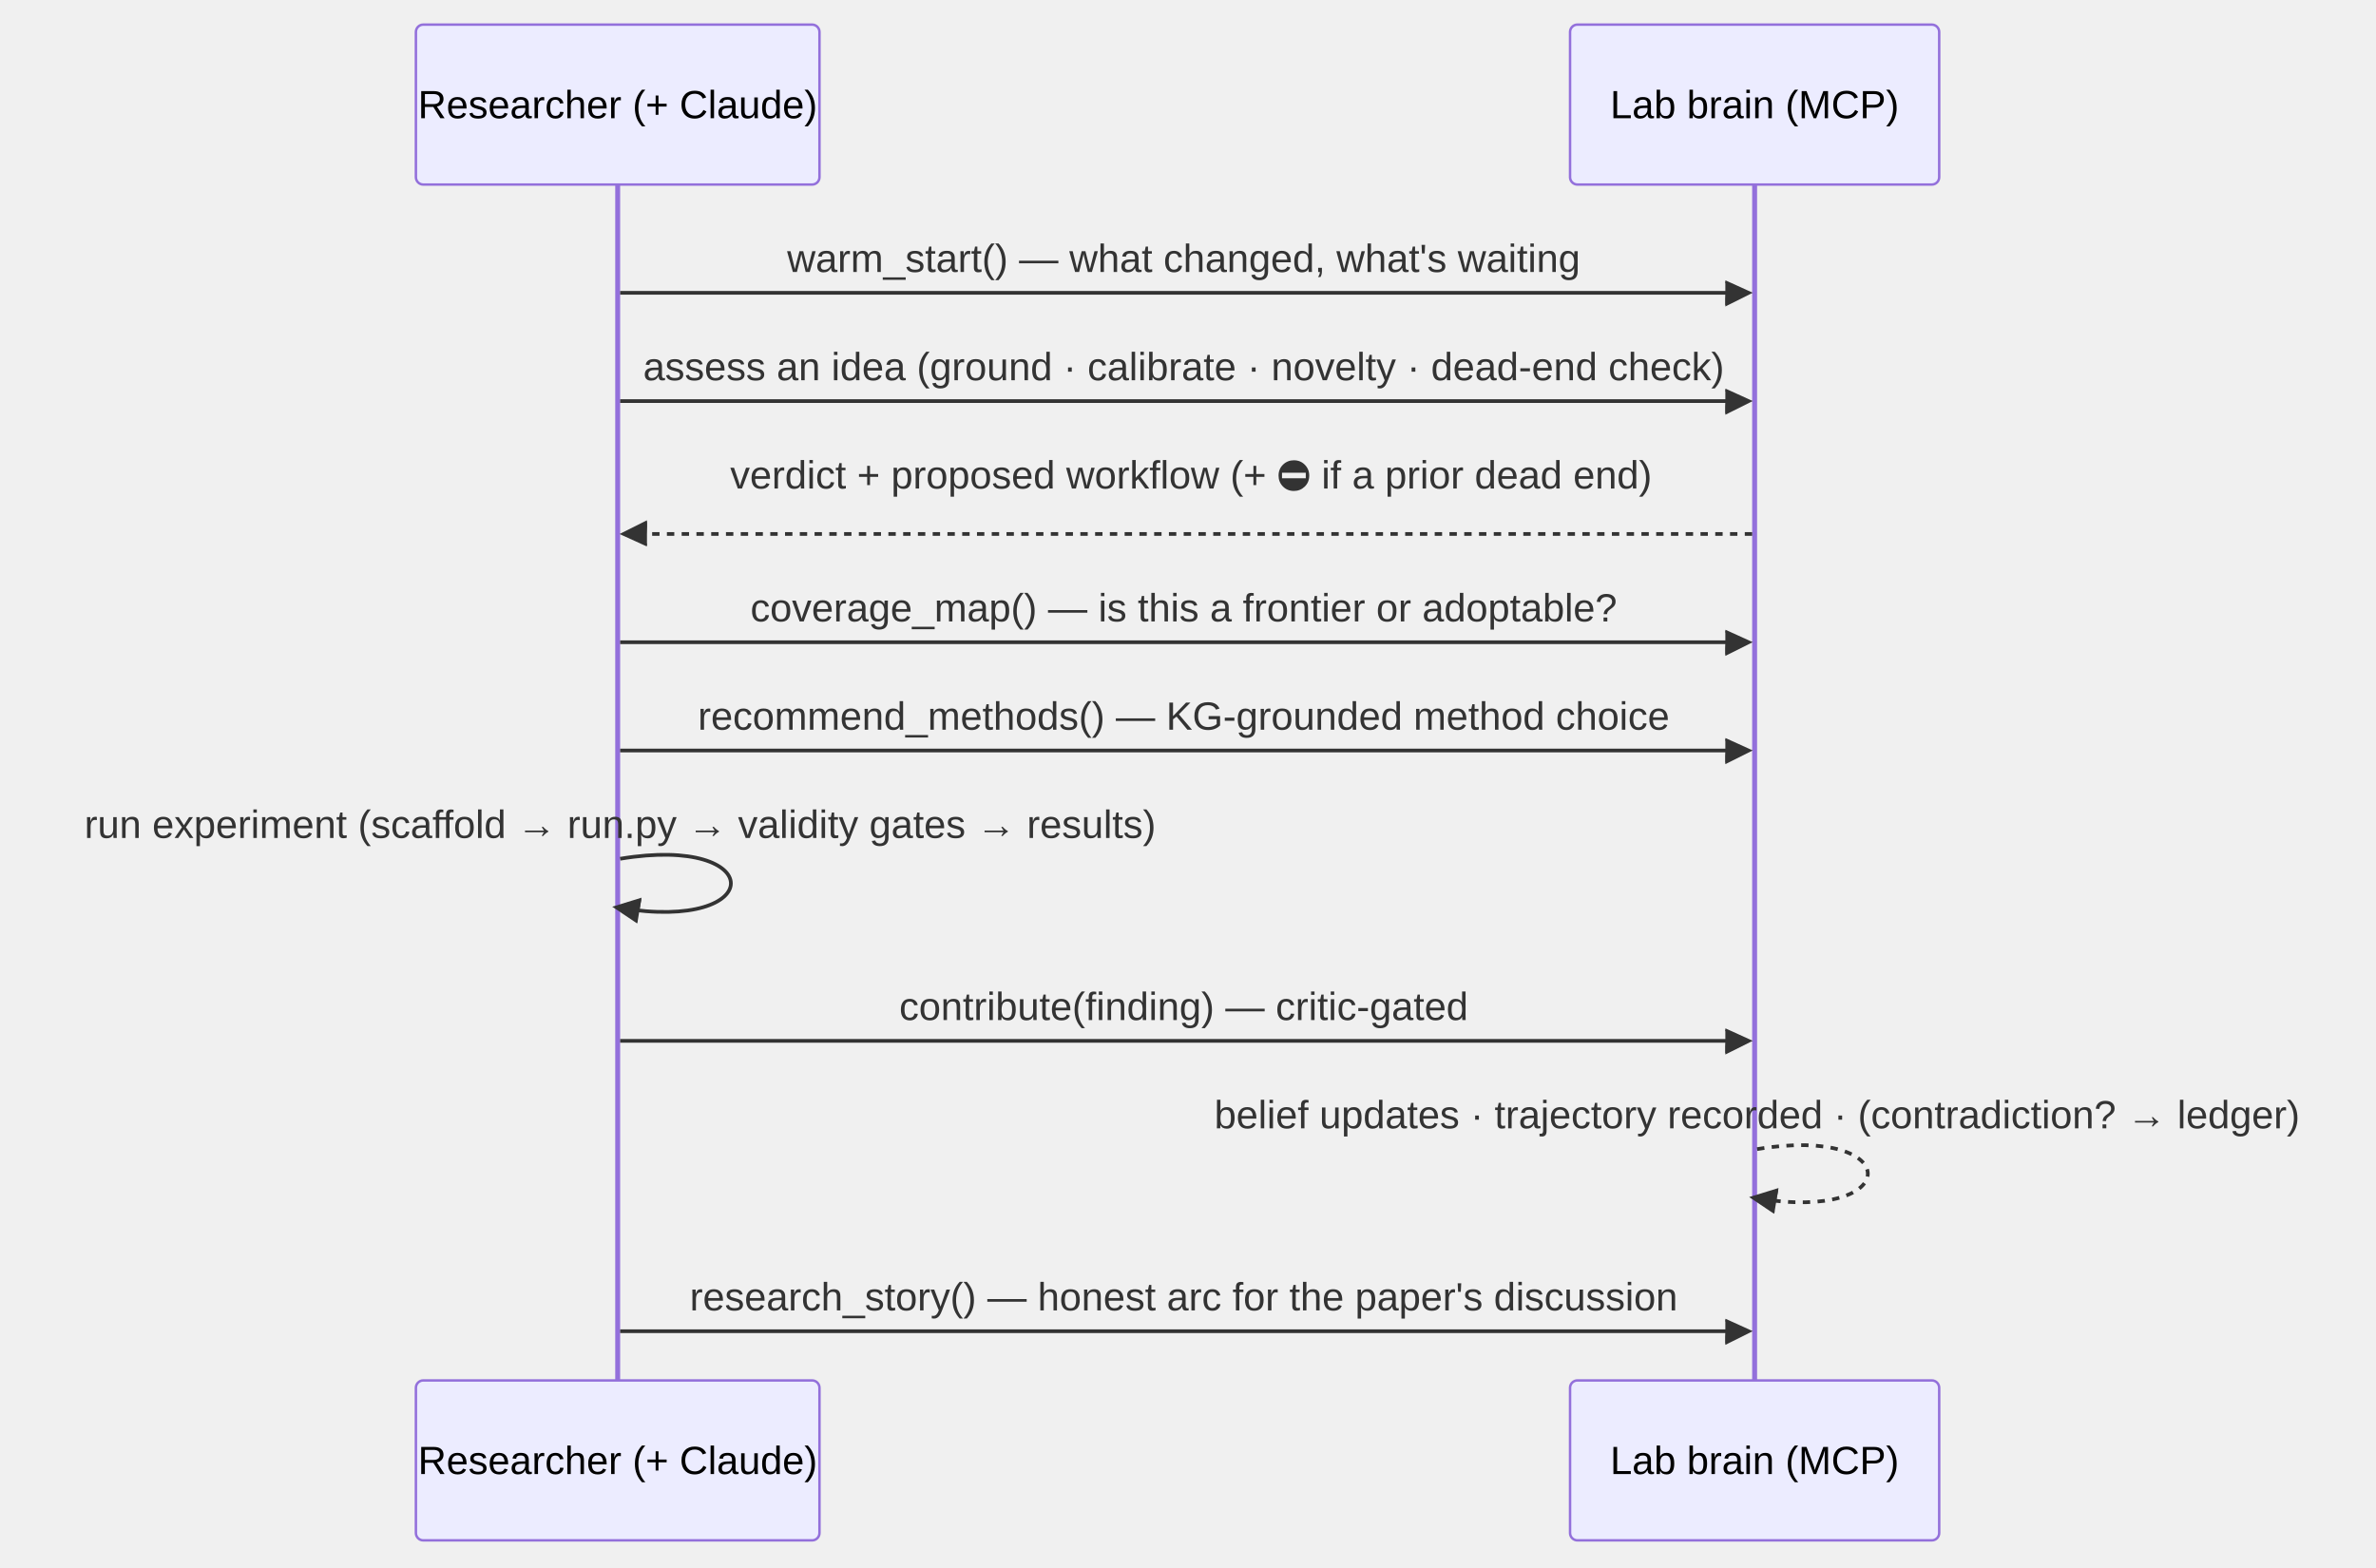
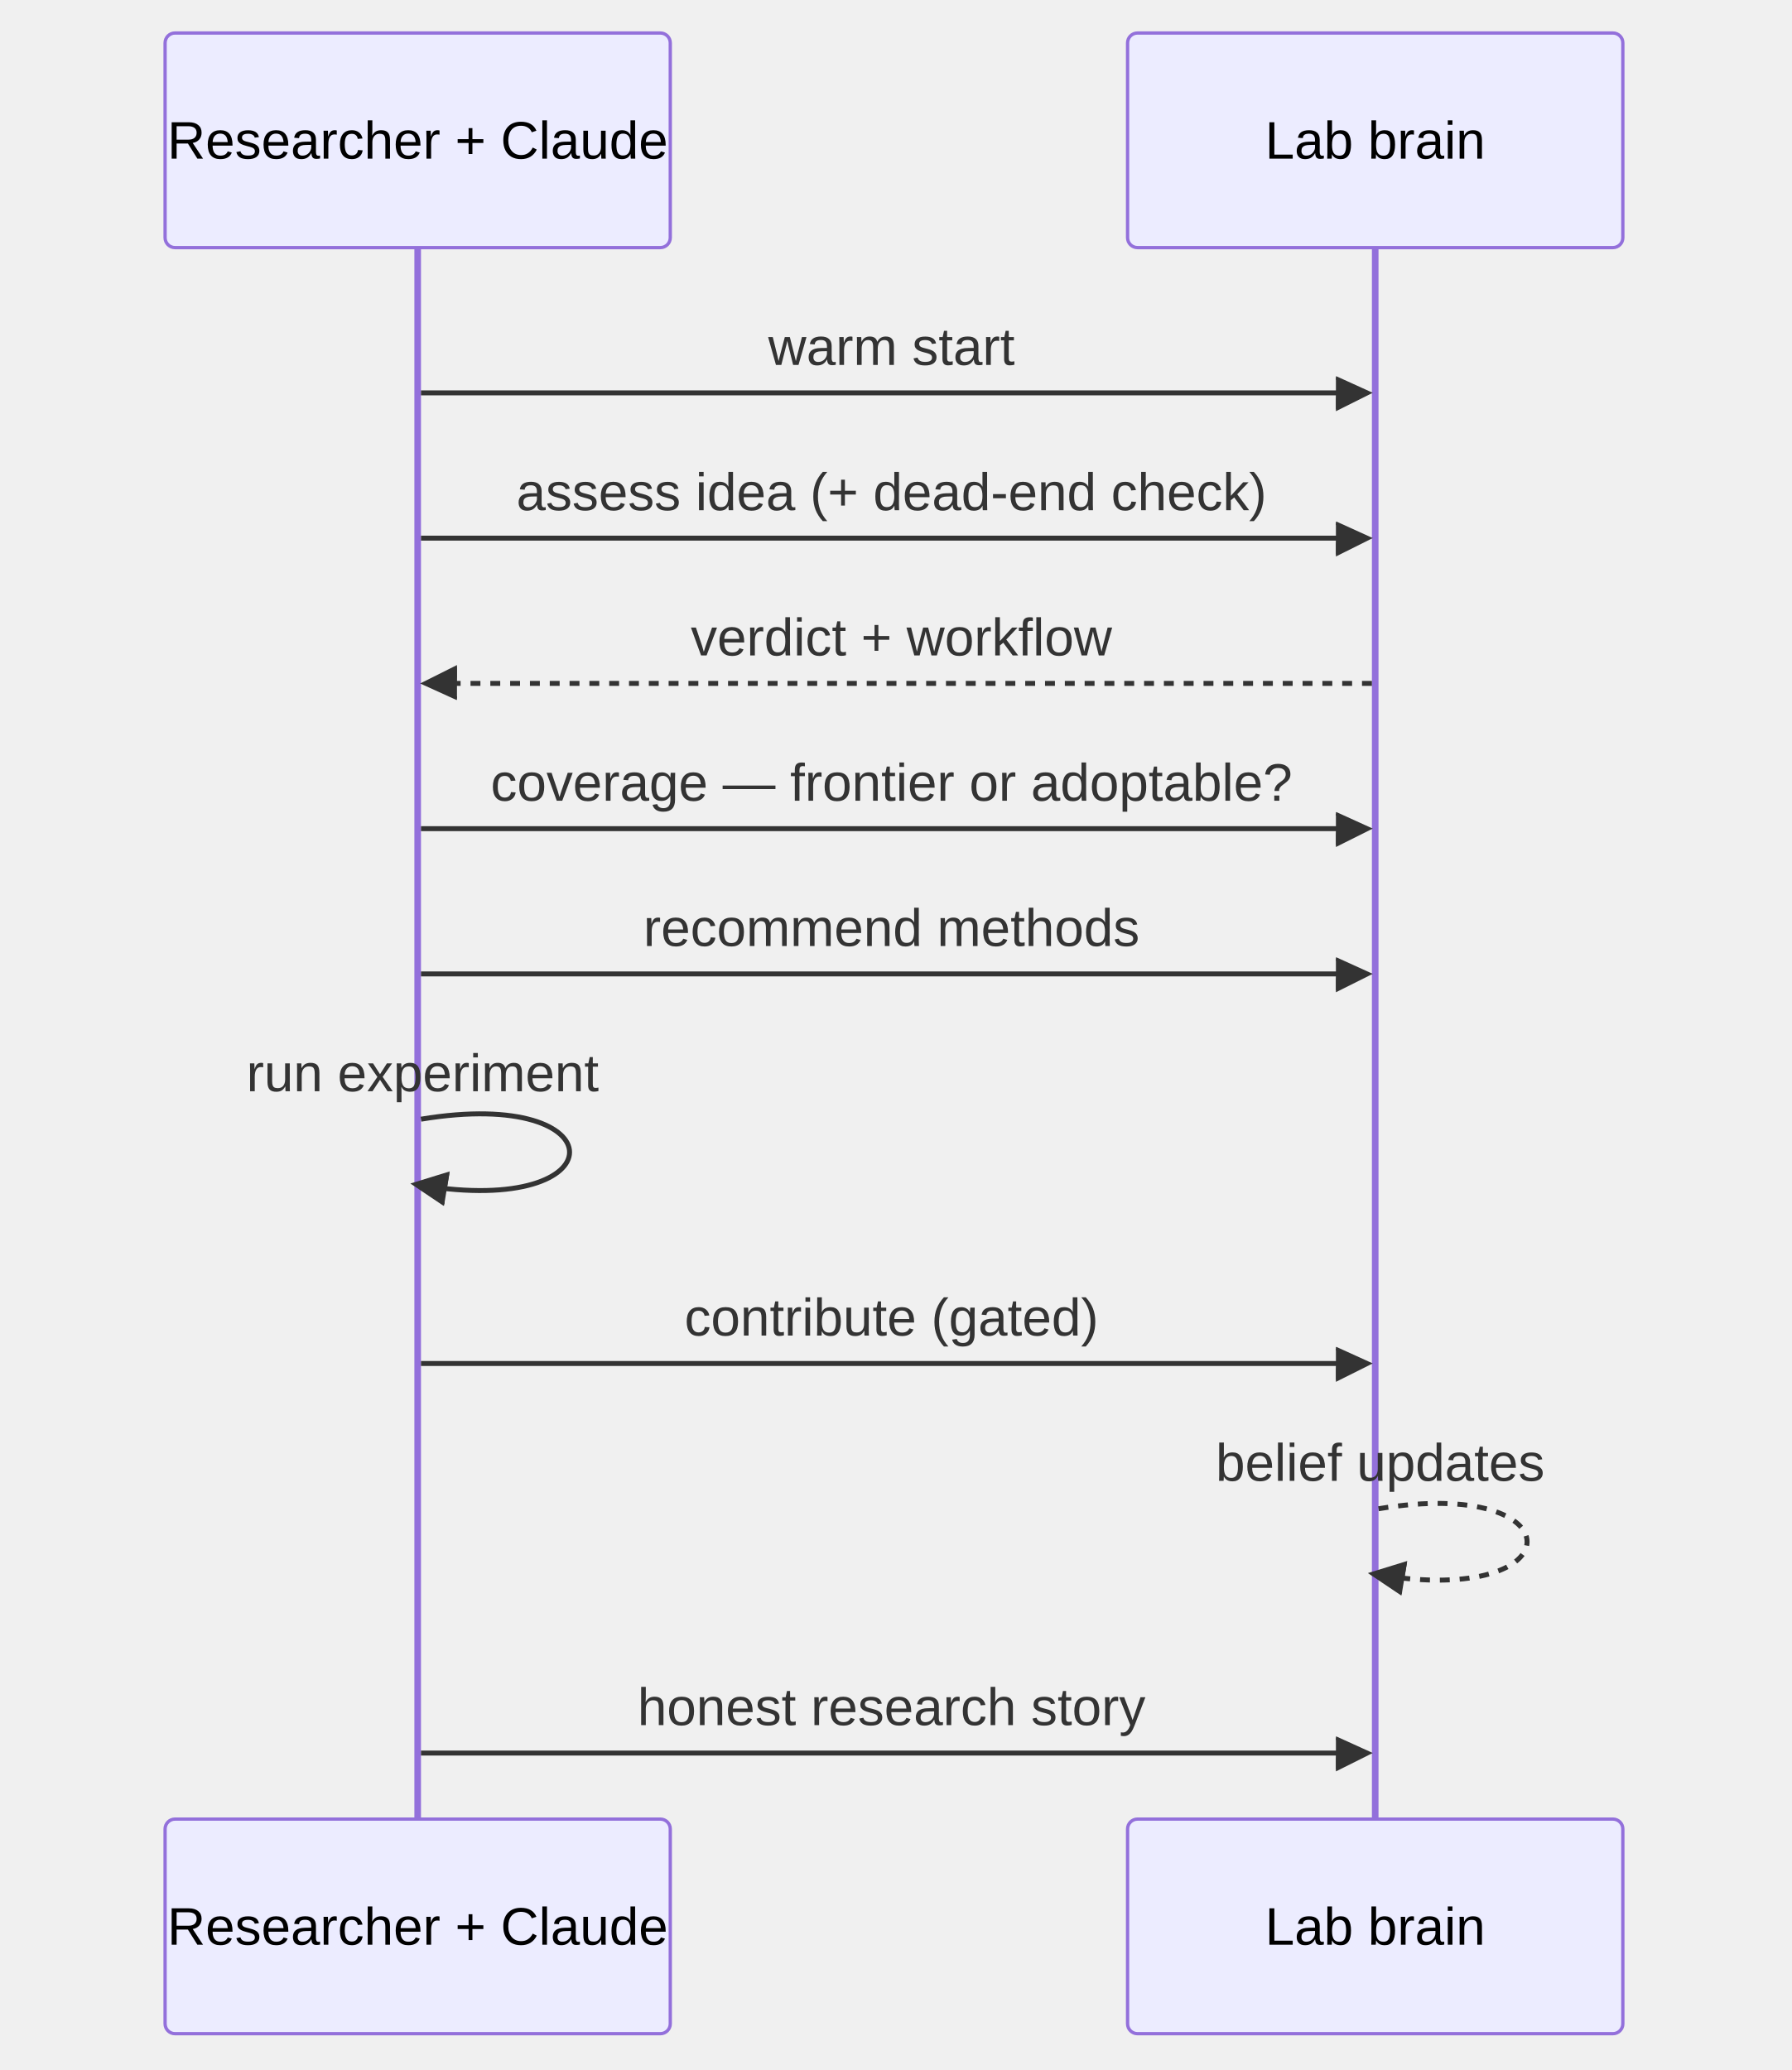
- <svg xmlns="http://www.w3.org/2000/svg" id="my-svg" width="100%" style="max-width: 965.5px; background-color: transparent;" viewBox="-169 -10 965.5 637" role="graphics-document document" aria-roledescription="sequence">
+ <svg xmlns="http://www.w3.org/2000/svg" id="my-svg" width="100%" style="max-width: 542.5px; background-color: transparent;" viewBox="-50 -10 542.5 627" role="graphics-document document" aria-roledescription="sequence">
  <g>
-     <rect x="469" y="551" fill="#eaeaea" stroke="#666" width="150" height="65" name="B" rx="3" ry="3" class="actor actor-bottom" />
-     <text x="544" y="583.5" dominant-baseline="central" alignment-baseline="central" class="actor actor-box" style="text-anchor: middle; font-size: 16px; font-weight: 400;">
-       <tspan x="544" dy="0">Lab brain (MCP)</tspan>
+     <rect x="291.5" y="541" fill="#eaeaea" stroke="#666" width="150" height="65" name="B" rx="3" ry="3" class="actor actor-bottom" />
+     <text x="366.5" y="573.5" dominant-baseline="central" alignment-baseline="central" class="actor actor-box" style="text-anchor: middle; font-size: 16px; font-weight: 400;">
+       <tspan x="366.5" dy="0">Lab brain</tspan>
    </text>
  </g>
  <g>
-     <rect x="0" y="551" fill="#eaeaea" stroke="#666" width="164" height="65" name="R" rx="3" ry="3" class="actor actor-bottom" />
-     <text x="82" y="583.5" dominant-baseline="central" alignment-baseline="central" class="actor actor-box" style="text-anchor: middle; font-size: 16px; font-weight: 400;">
-       <tspan x="82" dy="0">Researcher (+ Claude)</tspan>
+     <rect x="0" y="541" fill="#eaeaea" stroke="#666" width="153" height="65" name="R" rx="3" ry="3" class="actor actor-bottom" />
+     <text x="76.5" y="573.5" dominant-baseline="central" alignment-baseline="central" class="actor actor-box" style="text-anchor: middle; font-size: 16px; font-weight: 400;">
+       <tspan x="76.5" dy="0">Researcher + Claude</tspan>
    </text>
  </g>
  <g>
-     <line id="actor1" x1="544" y1="65" x2="544" y2="551" class="actor-line 200" stroke-width="0.5px" stroke="#999" name="B" data-et="life-line" data-id="B" />
+     <line id="actor1" x1="366.5" y1="65" x2="366.5" y2="541" class="actor-line 200" stroke-width="0.5px" stroke="#999" name="B" data-et="life-line" data-id="B" />
    <g id="root-1" data-et="participant" data-type="participant" data-id="B">
-       <rect x="469" y="0" fill="#eaeaea" stroke="#666" width="150" height="65" name="B" rx="3" ry="3" class="actor actor-top" />
-       <text x="544" y="32.5" dominant-baseline="central" alignment-baseline="central" class="actor actor-box" style="text-anchor: middle; font-size: 16px; font-weight: 400;">
-         <tspan x="544" dy="0">Lab brain (MCP)</tspan>
+       <rect x="291.5" y="0" fill="#eaeaea" stroke="#666" width="150" height="65" name="B" rx="3" ry="3" class="actor actor-top" />
+       <text x="366.5" y="32.5" dominant-baseline="central" alignment-baseline="central" class="actor actor-box" style="text-anchor: middle; font-size: 16px; font-weight: 400;">
+         <tspan x="366.5" dy="0">Lab brain</tspan>
      </text>
    </g>
  </g>
  <g>
-     <line id="actor0" x1="82" y1="65" x2="82" y2="551" class="actor-line 200" stroke-width="0.5px" stroke="#999" name="R" data-et="life-line" data-id="R" />
+     <line id="actor0" x1="76.5" y1="65" x2="76.5" y2="541" class="actor-line 200" stroke-width="0.5px" stroke="#999" name="R" data-et="life-line" data-id="R" />
    <g id="root-0" data-et="participant" data-type="participant" data-id="R">
-       <rect x="0" y="0" fill="#eaeaea" stroke="#666" width="164" height="65" name="R" rx="3" ry="3" class="actor actor-top" />
-       <text x="82" y="32.5" dominant-baseline="central" alignment-baseline="central" class="actor actor-box" style="text-anchor: middle; font-size: 16px; font-weight: 400;">
-         <tspan x="82" dy="0">Researcher (+ Claude)</tspan>
+       <rect x="0" y="0" fill="#eaeaea" stroke="#666" width="153" height="65" name="R" rx="3" ry="3" class="actor actor-top" />
+       <text x="76.5" y="32.5" dominant-baseline="central" alignment-baseline="central" class="actor actor-box" style="text-anchor: middle; font-size: 16px; font-weight: 400;">
+         <tspan x="76.5" dy="0">Researcher + Claude</tspan>
      </text>
    </g>
  </g>
  <style>#my-svg{font-family:"trebuchet ms",verdana,arial,sans-serif;font-size:16px;fill:#333;}@keyframes edge-animation-frame{from{stroke-dashoffset:0;}}@keyframes dash{to{stroke-dashoffset:0;}}#my-svg .edge-animation-slow{stroke-dasharray:9,5!important;stroke-dashoffset:900;animation:dash 50s linear infinite;stroke-linecap:round;}#my-svg .edge-animation-fast{stroke-dasharray:9,5!important;stroke-dashoffset:900;animation:dash 20s linear infinite;stroke-linecap:round;}#my-svg .error-icon{fill:#552222;}#my-svg .error-text{fill:#552222;stroke:#552222;}#my-svg .edge-thickness-normal{stroke-width:1px;}#my-svg .edge-thickness-thick{stroke-width:3.5px;}#my-svg .edge-pattern-solid{stroke-dasharray:0;}#my-svg .edge-thickness-invisible{stroke-width:0;fill:none;}#my-svg .edge-pattern-dashed{stroke-dasharray:3;}#my-svg .edge-pattern-dotted{stroke-dasharray:2;}#my-svg .marker{fill:#333333;stroke:#333333;}#my-svg .marker.cross{stroke:#333333;}#my-svg svg{font-family:"trebuchet ms",verdana,arial,sans-serif;font-size:16px;}#my-svg p{margin:0;}#my-svg .actor{stroke:#9370DB;fill:#ECECFF;stroke-width:1;}#my-svg rect.actor.outer-path[data-look="neo"]{filter:drop-shadow(1px 2px 2px rgba(185, 185, 185, 1));}#my-svg rect.note[data-look="neo"]{stroke:#aaaa33;fill:#fff5ad;filter:drop-shadow(1px 2px 2px rgba(185, 185, 185, 1));}#my-svg text.actor&gt;tspan{fill:black;stroke:none;}#my-svg .actor-line{stroke:#9370DB;}#my-svg .innerArc{stroke-width:1.5;stroke-dasharray:none;}#my-svg .messageLine0{stroke-width:1.5;stroke-dasharray:none;stroke:#333;}#my-svg .messageLine1{stroke-width:1.5;stroke-dasharray:2,2;stroke:#333;}#my-svg [id$="-arrowhead"] path{fill:#333;stroke:#333;}#my-svg .sequenceNumber{fill:white;}#my-svg [id$="-sequencenumber"]{fill:#333;}#my-svg [id$="-crosshead"] path{fill:#333;stroke:#333;}#my-svg .messageText{fill:#333;stroke:none;}#my-svg .labelBox{stroke:#9370DB;fill:#ECECFF;filter:none;}#my-svg .labelText,#my-svg .labelText&gt;tspan{fill:black;stroke:none;}#my-svg .loopText,#my-svg .loopText&gt;tspan{fill:black;stroke:none;}#my-svg .sectionTitle,#my-svg .sectionTitle&gt;tspan{fill:black;stroke:none;}#my-svg .loopLine{stroke-width:2px;stroke-dasharray:2,2;stroke:#9370DB;fill:#9370DB;}#my-svg .note{stroke:#aaaa33;fill:#fff5ad;}#my-svg .noteText,#my-svg .noteText&gt;tspan{fill:black;stroke:none;font-weight:normal;}#my-svg .activation0{fill:#f4f4f4;stroke:#666;}#my-svg .activation1{fill:#f4f4f4;stroke:#666;}#my-svg .activation2{fill:#f4f4f4;stroke:#666;}#my-svg .actorPopupMenu{position:absolute;}#my-svg .actorPopupMenuPanel{position:absolute;fill:#ECECFF;box-shadow:0px 8px 16px 0px rgba(0,0,0,0.2);filter:drop-shadow(3px 5px 2px rgb(0 0 0 / 0.4));}#my-svg .actor-man circle,#my-svg line{fill:#ECECFF;stroke-width:2px;}#my-svg g rect.rect{filter:drop-shadow(1px 2px 2px rgba(185, 185, 185, 1));stroke:#9370DB;}#my-svg .node .neo-node{stroke:#9370DB;}#my-svg [data-look="neo"].node rect,#my-svg [data-look="neo"].cluster rect,#my-svg [data-look="neo"].node polygon{stroke:#9370DB;filter:drop-shadow(1px 2px 2px rgba(185, 185, 185, 1));}#my-svg [data-look="neo"].swimlane.cluster rect{filter:none;}#my-svg [data-look="neo"].node path{stroke:#9370DB;stroke-width:1px;}#my-svg [data-look="neo"].node .outer-path{filter:drop-shadow(1px 2px 2px rgba(185, 185, 185, 1));}#my-svg [data-look="neo"].node .neo-line path{stroke:#9370DB;filter:none;}#my-svg [data-look="neo"].node circle{stroke:#9370DB;filter:drop-shadow(1px 2px 2px rgba(185, 185, 185, 1));}#my-svg [data-look="neo"].node circle .state-start{fill:#000000;}#my-svg [data-look="neo"].icon-shape .icon{fill:#9370DB;filter:drop-shadow(1px 2px 2px rgba(185, 185, 185, 1));}#my-svg [data-look="neo"].icon-shape .icon-neo path{stroke:#9370DB;filter:drop-shadow(1px 2px 2px rgba(185, 185, 185, 1));}#my-svg :root{--mermaid-font-family:"trebuchet ms",verdana,arial,sans-serif;}</style>
  <g />
  <defs>
    <symbol id="my-svg-computer" width="24" height="24">
      <path transform="scale(.5)" d="M2 2v13h20v-13h-20zm18 11h-16v-9h16v9zm-10.228 6l.466-1h3.524l.467 1h-4.457zm14.228 3h-24l2-6h2.104l-1.33 4h18.45l-1.297-4h2.073l2 6zm-5-10h-14v-7h14v7z" />
    </symbol>
  </defs>
  <defs>
    <symbol id="my-svg-database" fill-rule="evenodd" clip-rule="evenodd">
      <path transform="scale(.5)" d="M12.258.001l.256.004.255.005.253.008.251.01.249.012.247.015.246.016.242.019.241.02.239.023.236.024.233.027.231.028.229.031.225.032.223.034.22.036.217.038.214.04.211.041.208.043.205.045.201.046.198.048.194.05.191.051.187.053.183.054.18.056.175.057.172.059.168.06.163.061.16.063.155.064.15.066.074.033.073.033.071.034.07.034.069.035.068.035.067.035.066.035.064.036.064.036.062.036.06.036.06.037.058.037.058.037.055.038.055.038.053.038.052.038.051.039.05.039.048.039.047.039.045.04.044.04.043.04.041.04.04.041.039.041.037.041.036.041.034.041.033.042.032.042.03.042.029.042.027.042.026.043.024.043.023.043.021.043.02.043.018.044.017.043.015.044.013.044.012.044.011.045.009.044.007.045.006.045.004.045.002.045.001.045v17l-.001.045-.002.045-.004.045-.006.045-.007.045-.009.044-.011.045-.012.044-.013.044-.015.044-.017.043-.018.044-.02.043-.021.043-.023.043-.024.043-.026.043-.027.042-.029.042-.03.042-.032.042-.033.042-.034.041-.036.041-.037.041-.039.041-.04.041-.041.04-.043.04-.044.04-.045.04-.047.039-.048.039-.05.039-.051.039-.052.038-.053.038-.055.038-.055.038-.058.037-.058.037-.06.037-.06.036-.062.036-.064.036-.064.036-.066.035-.067.035-.068.035-.069.035-.07.034-.071.034-.073.033-.074.033-.15.066-.155.064-.16.063-.163.061-.168.06-.172.059-.175.057-.18.056-.183.054-.187.053-.191.051-.194.05-.198.048-.201.046-.205.045-.208.043-.211.041-.214.04-.217.038-.22.036-.223.034-.225.032-.229.031-.231.028-.233.027-.236.024-.239.023-.241.02-.242.019-.246.016-.247.015-.249.012-.251.01-.253.008-.255.005-.256.004-.258.001-.258-.001-.256-.004-.255-.005-.253-.008-.251-.01-.249-.012-.247-.015-.245-.016-.243-.019-.241-.02-.238-.023-.236-.024-.234-.027-.231-.028-.228-.031-.226-.032-.223-.034-.22-.036-.217-.038-.214-.04-.211-.041-.208-.043-.204-.045-.201-.046-.198-.048-.195-.05-.19-.051-.187-.053-.184-.054-.179-.056-.176-.057-.172-.059-.167-.06-.164-.061-.159-.063-.155-.064-.151-.066-.074-.033-.072-.033-.072-.034-.07-.034-.069-.035-.068-.035-.067-.035-.066-.035-.064-.036-.063-.036-.062-.036-.061-.036-.06-.037-.058-.037-.057-.037-.056-.038-.055-.038-.053-.038-.052-.038-.051-.039-.049-.039-.049-.039-.046-.039-.046-.04-.044-.04-.043-.04-.041-.04-.04-.041-.039-.041-.037-.041-.036-.041-.034-.041-.033-.042-.032-.042-.03-.042-.029-.042-.027-.042-.026-.043-.024-.043-.023-.043-.021-.043-.02-.043-.018-.044-.017-.043-.015-.044-.013-.044-.012-.044-.011-.045-.009-.044-.007-.045-.006-.045-.004-.045-.002-.045-.001-.045v-17l.001-.045.002-.045.004-.045.006-.045.007-.045.009-.044.011-.045.012-.044.013-.044.015-.044.017-.043.018-.044.02-.043.021-.043.023-.043.024-.043.026-.043.027-.042.029-.042.03-.042.032-.042.033-.042.034-.041.036-.041.037-.041.039-.041.04-.041.041-.04.043-.04.044-.04.046-.04.046-.039.049-.039.049-.039.051-.039.052-.038.053-.038.055-.038.056-.038.057-.037.058-.037.06-.037.061-.036.062-.036.063-.036.064-.036.066-.035.067-.035.068-.035.069-.035.07-.034.072-.034.072-.033.074-.033.151-.066.155-.064.159-.063.164-.061.167-.06.172-.059.176-.057.179-.056.184-.054.187-.053.19-.051.195-.05.198-.048.201-.046.204-.045.208-.043.211-.041.214-.04.217-.038.22-.036.223-.034.226-.032.228-.031.231-.028.234-.027.236-.024.238-.023.241-.02.243-.019.245-.016.247-.015.249-.012.251-.01.253-.008.255-.005.256-.004.258-.001.258.001zm-9.258 20.499v.01l.001.021.003.021.004.022.005.021.006.022.007.022.009.023.01.022.011.023.012.023.013.023.015.023.016.024.017.023.018.024.019.024.021.024.022.025.023.024.024.025.052.049.056.05.061.051.066.051.07.051.075.051.079.052.084.052.088.052.092.052.097.052.102.051.105.052.11.052.114.051.119.051.123.051.127.05.131.05.135.05.139.048.144.049.147.047.152.047.155.047.16.045.163.045.167.043.171.043.176.041.178.041.183.039.187.039.19.037.194.035.197.035.202.033.204.031.209.03.212.029.216.027.219.025.222.024.226.021.23.02.233.018.236.016.24.015.243.012.246.01.249.008.253.005.256.004.259.001.26-.001.257-.004.254-.005.25-.008.247-.011.244-.012.241-.014.237-.016.233-.018.231-.021.226-.021.224-.024.22-.026.216-.027.212-.028.21-.031.205-.031.202-.034.198-.034.194-.036.191-.037.187-.039.183-.04.179-.04.175-.042.172-.043.168-.044.163-.045.16-.046.155-.046.152-.047.148-.048.143-.049.139-.049.136-.05.131-.05.126-.05.123-.051.118-.052.114-.051.11-.052.106-.052.101-.052.096-.052.092-.052.088-.053.083-.051.079-.052.074-.052.07-.051.065-.051.06-.051.056-.05.051-.05.023-.024.023-.025.021-.024.02-.024.019-.024.018-.024.017-.024.015-.023.014-.024.013-.023.012-.023.01-.023.01-.022.008-.022.006-.022.006-.022.004-.022.004-.021.001-.021.001-.021v-4.127l-.077.055-.08.053-.083.054-.085.053-.087.052-.09.052-.093.051-.095.05-.097.05-.1.049-.102.049-.105.048-.106.047-.109.047-.111.046-.114.045-.115.045-.118.044-.12.043-.122.042-.124.042-.126.041-.128.04-.13.04-.132.038-.134.038-.135.037-.138.037-.139.035-.142.035-.143.034-.144.033-.147.032-.148.031-.15.03-.151.03-.153.029-.154.027-.156.027-.158.026-.159.025-.161.024-.162.023-.163.022-.165.021-.166.02-.167.019-.169.018-.169.017-.171.016-.173.015-.173.014-.175.013-.175.012-.177.011-.178.01-.179.008-.179.008-.181.006-.182.005-.182.004-.184.003-.184.002h-.37l-.184-.002-.184-.003-.182-.004-.182-.005-.181-.006-.179-.008-.179-.008-.178-.01-.176-.011-.176-.012-.175-.013-.173-.014-.172-.015-.171-.016-.17-.017-.169-.018-.167-.019-.166-.02-.165-.021-.163-.022-.162-.023-.161-.024-.159-.025-.157-.026-.156-.027-.155-.027-.153-.029-.151-.03-.15-.03-.148-.031-.146-.032-.145-.033-.143-.034-.141-.035-.14-.035-.137-.037-.136-.037-.134-.038-.132-.038-.13-.04-.128-.04-.126-.041-.124-.042-.122-.042-.12-.044-.117-.043-.116-.045-.113-.045-.112-.046-.109-.047-.106-.047-.105-.048-.102-.049-.1-.049-.097-.05-.095-.05-.093-.052-.09-.051-.087-.052-.085-.053-.083-.054-.08-.054-.077-.054v4.127zm0-5.654v.011l.001.021.003.021.004.021.005.022.006.022.007.022.009.022.01.022.011.023.012.023.013.023.015.024.016.023.017.024.018.024.019.024.021.024.022.024.023.025.024.024.052.05.056.05.061.05.066.051.07.051.075.052.079.051.084.052.088.052.092.052.097.052.102.052.105.052.11.051.114.051.119.052.123.05.127.051.131.05.135.049.139.049.144.048.147.048.152.047.155.046.16.045.163.045.167.044.171.042.176.042.178.04.183.04.187.038.19.037.194.036.197.034.202.033.204.032.209.03.212.028.216.027.219.025.222.024.226.022.23.02.233.018.236.016.24.014.243.012.246.01.249.008.253.006.256.003.259.001.26-.001.257-.003.254-.006.25-.008.247-.01.244-.012.241-.015.237-.016.233-.018.231-.02.226-.022.224-.024.22-.025.216-.027.212-.029.21-.03.205-.032.202-.033.198-.035.194-.036.191-.037.187-.039.183-.039.179-.041.175-.042.172-.043.168-.044.163-.045.16-.045.155-.047.152-.047.148-.048.143-.048.139-.05.136-.049.131-.05.126-.051.123-.051.118-.051.114-.052.11-.052.106-.052.101-.052.096-.052.092-.052.088-.052.083-.052.079-.052.074-.051.07-.052.065-.051.06-.05.056-.051.051-.049.023-.025.023-.024.021-.025.02-.024.019-.024.018-.024.017-.024.015-.023.014-.023.013-.024.012-.022.01-.023.01-.023.008-.022.006-.022.006-.022.004-.021.004-.022.001-.021.001-.021v-4.139l-.077.054-.08.054-.083.054-.085.052-.087.053-.09.051-.093.051-.095.051-.097.05-.1.049-.102.049-.105.048-.106.047-.109.047-.111.046-.114.045-.115.044-.118.044-.12.044-.122.042-.124.042-.126.041-.128.04-.13.039-.132.039-.134.038-.135.037-.138.036-.139.036-.142.035-.143.033-.144.033-.147.033-.148.031-.15.03-.151.03-.153.028-.154.028-.156.027-.158.026-.159.025-.161.024-.162.023-.163.022-.165.021-.166.02-.167.019-.169.018-.169.017-.171.016-.173.015-.173.014-.175.013-.175.012-.177.011-.178.009-.179.009-.179.007-.181.007-.182.005-.182.004-.184.003-.184.002h-.37l-.184-.002-.184-.003-.182-.004-.182-.005-.181-.007-.179-.007-.179-.009-.178-.009-.176-.011-.176-.012-.175-.013-.173-.014-.172-.015-.171-.016-.17-.017-.169-.018-.167-.019-.166-.02-.165-.021-.163-.022-.162-.023-.161-.024-.159-.025-.157-.026-.156-.027-.155-.028-.153-.028-.151-.03-.15-.03-.148-.031-.146-.033-.145-.033-.143-.033-.141-.035-.14-.036-.137-.036-.136-.037-.134-.038-.132-.039-.13-.039-.128-.04-.126-.041-.124-.042-.122-.043-.12-.043-.117-.044-.116-.044-.113-.046-.112-.046-.109-.046-.106-.047-.105-.048-.102-.049-.1-.049-.097-.05-.095-.051-.093-.051-.09-.051-.087-.053-.085-.052-.083-.054-.08-.054-.077-.054v4.139zm0-5.666v.011l.001.02.003.022.004.021.005.022.006.021.007.022.009.023.01.022.011.023.012.023.013.023.015.023.016.024.017.024.018.023.019.024.021.025.022.024.023.024.024.025.052.05.056.05.061.05.066.051.07.051.075.052.079.051.084.052.088.052.092.052.097.052.102.052.105.051.11.052.114.051.119.051.123.051.127.05.131.05.135.05.139.049.144.048.147.048.152.047.155.046.16.045.163.045.167.043.171.043.176.042.178.04.183.04.187.038.19.037.194.036.197.034.202.033.204.032.209.03.212.028.216.027.219.025.222.024.226.021.23.02.233.018.236.017.24.014.243.012.246.01.249.008.253.006.256.003.259.001.26-.001.257-.003.254-.006.25-.008.247-.01.244-.013.241-.014.237-.016.233-.018.231-.02.226-.022.224-.024.22-.025.216-.027.212-.029.21-.03.205-.032.202-.033.198-.035.194-.036.191-.037.187-.039.183-.039.179-.041.175-.042.172-.043.168-.044.163-.045.16-.045.155-.047.152-.047.148-.048.143-.049.139-.049.136-.049.131-.051.126-.05.123-.051.118-.052.114-.051.11-.052.106-.052.101-.052.096-.052.092-.052.088-.052.083-.052.079-.052.074-.052.07-.051.065-.051.06-.051.056-.05.051-.049.023-.025.023-.025.021-.024.02-.024.019-.024.018-.024.017-.024.015-.023.014-.024.013-.023.012-.023.01-.022.01-.023.008-.022.006-.022.006-.022.004-.022.004-.021.001-.021.001-.021v-4.153l-.077.054-.08.054-.083.053-.085.053-.087.053-.09.051-.093.051-.095.051-.097.05-.1.049-.102.048-.105.048-.106.048-.109.046-.111.046-.114.046-.115.044-.118.044-.12.043-.122.043-.124.042-.126.041-.128.04-.13.039-.132.039-.134.038-.135.037-.138.036-.139.036-.142.034-.143.034-.144.033-.147.032-.148.032-.15.03-.151.03-.153.028-.154.028-.156.027-.158.026-.159.024-.161.024-.162.023-.163.023-.165.021-.166.02-.167.019-.169.018-.169.017-.171.016-.173.015-.173.014-.175.013-.175.012-.177.01-.178.01-.179.009-.179.007-.181.006-.182.006-.182.004-.184.003-.184.001-.185.001-.185-.001-.184-.001-.184-.003-.182-.004-.182-.006-.181-.006-.179-.007-.179-.009-.178-.01-.176-.01-.176-.012-.175-.013-.173-.014-.172-.015-.171-.016-.17-.017-.169-.018-.167-.019-.166-.02-.165-.021-.163-.023-.162-.023-.161-.024-.159-.024-.157-.026-.156-.027-.155-.028-.153-.028-.151-.03-.15-.03-.148-.032-.146-.032-.145-.033-.143-.034-.141-.034-.14-.036-.137-.036-.136-.037-.134-.038-.132-.039-.13-.039-.128-.041-.126-.041-.124-.041-.122-.043-.12-.043-.117-.044-.116-.044-.113-.046-.112-.046-.109-.046-.106-.048-.105-.048-.102-.048-.1-.05-.097-.049-.095-.051-.093-.051-.09-.052-.087-.052-.085-.053-.083-.053-.08-.054-.077-.054v4.153zm8.74-8.179l-.257.004-.254.005-.25.008-.247.011-.244.012-.241.014-.237.016-.233.018-.231.021-.226.022-.224.023-.22.026-.216.027-.212.028-.21.031-.205.032-.202.033-.198.034-.194.036-.191.038-.187.038-.183.04-.179.041-.175.042-.172.043-.168.043-.163.045-.16.046-.155.046-.152.048-.148.048-.143.048-.139.049-.136.05-.131.05-.126.051-.123.051-.118.051-.114.052-.11.052-.106.052-.101.052-.096.052-.092.052-.088.052-.083.052-.079.052-.074.051-.07.052-.065.051-.06.05-.056.05-.051.05-.023.025-.023.024-.021.024-.02.025-.019.024-.018.024-.017.023-.015.024-.014.023-.013.023-.012.023-.01.023-.01.022-.008.022-.006.023-.006.021-.004.022-.004.021-.001.021-.001.021.001.021.001.021.004.021.004.022.006.021.006.023.008.022.01.022.01.023.012.023.013.023.014.023.015.024.017.023.018.024.019.024.02.025.021.024.023.024.023.025.051.05.056.05.06.05.065.051.07.052.074.051.079.052.083.052.088.052.092.052.096.052.101.052.106.052.11.052.114.052.118.051.123.051.126.051.131.05.136.05.139.049.143.048.148.048.152.048.155.046.16.046.163.045.168.043.172.043.175.042.179.041.183.04.187.038.191.038.194.036.198.034.202.033.205.032.21.031.212.028.216.027.22.026.224.023.226.022.231.021.233.018.237.016.241.014.244.012.247.011.25.008.254.005.257.004.26.001.26-.001.257-.004.254-.005.25-.008.247-.011.244-.012.241-.014.237-.016.233-.018.231-.021.226-.022.224-.023.22-.026.216-.027.212-.028.21-.031.205-.032.202-.033.198-.034.194-.036.191-.038.187-.038.183-.04.179-.041.175-.042.172-.043.168-.043.163-.045.16-.046.155-.046.152-.048.148-.048.143-.048.139-.049.136-.05.131-.05.126-.051.123-.051.118-.051.114-.052.11-.052.106-.052.101-.052.096-.052.092-.052.088-.052.083-.052.079-.052.074-.051.07-.052.065-.051.06-.05.056-.05.051-.05.023-.025.023-.024.021-.024.02-.025.019-.024.018-.024.017-.023.015-.024.014-.023.013-.023.012-.023.01-.023.01-.022.008-.022.006-.023.006-.021.004-.022.004-.021.001-.021.001-.021-.001-.021-.001-.021-.004-.021-.004-.022-.006-.021-.006-.023-.008-.022-.01-.022-.01-.023-.012-.023-.013-.023-.014-.023-.015-.024-.017-.023-.018-.024-.019-.024-.02-.025-.021-.024-.023-.024-.023-.025-.051-.05-.056-.05-.06-.05-.065-.051-.07-.052-.074-.051-.079-.052-.083-.052-.088-.052-.092-.052-.096-.052-.101-.052-.106-.052-.11-.052-.114-.052-.118-.051-.123-.051-.126-.051-.131-.05-.136-.05-.139-.049-.143-.048-.148-.048-.152-.048-.155-.046-.16-.046-.163-.045-.168-.043-.172-.043-.175-.042-.179-.041-.183-.04-.187-.038-.191-.038-.194-.036-.198-.034-.202-.033-.205-.032-.21-.031-.212-.028-.216-.027-.22-.026-.224-.023-.226-.022-.231-.021-.233-.018-.237-.016-.241-.014-.244-.012-.247-.011-.25-.008-.254-.005-.257-.004-.26-.001-.26.001z" />
    </symbol>
  </defs>
  <defs>
    <symbol id="my-svg-clock" width="24" height="24">
      <path transform="scale(.5)" d="M12 2c5.514 0 10 4.486 10 10s-4.486 10-10 10-10-4.486-10-10 4.486-10 10-10zm0-2c-6.627 0-12 5.373-12 12s5.373 12 12 12 12-5.373 12-12-5.373-12-12-12zm5.848 12.459c.202.038.202.333.001.372-1.907.361-6.045 1.111-6.547 1.111-.719 0-1.301-.582-1.301-1.301 0-.512.77-5.447 1.125-7.445.034-.192.312-.181.343.014l.985 6.238 5.394 1.011z" />
    </symbol>
  </defs>
  <defs>
    <marker id="my-svg-arrowhead" refX="7.9" refY="5" markerUnits="userSpaceOnUse" markerWidth="12" markerHeight="12" orient="auto-start-reverse">
      <path d="M -1 0 L 10 5 L 0 10 z" />
    </marker>
  </defs>
  <defs>
    <marker id="my-svg-crosshead" markerWidth="15" markerHeight="8" orient="auto" refX="4" refY="4.5">
      <path fill="none" stroke="#000000" stroke-width="1pt" d="M 1,2 L 6,7 M 6,2 L 1,7" style="stroke-dasharray: 0, 0;" />
    </marker>
  </defs>
  <defs>
    <marker id="my-svg-filled-head" refX="15.5" refY="7" markerWidth="20" markerHeight="28" orient="auto">
      <path d="M 18,7 L9,13 L14,7 L9,1 Z" />
    </marker>
  </defs>
  <defs>
    <marker id="my-svg-sequencenumber" refX="15" refY="15" markerWidth="60" markerHeight="40" orient="auto">
      <circle cx="15" cy="15" r="6" />
    </marker>
  </defs>
  <defs>
    <marker id="my-svg-solidTopArrowHead" refX="7.9" refY="7.25" markerUnits="userSpaceOnUse" markerWidth="12" markerHeight="12" orient="auto-start-reverse">
      <path d="M 0 0 L 10 8 L 0 8 z" />
    </marker>
  </defs>
  <defs>
    <marker id="my-svg-solidBottomArrowHead" refX="7.9" refY="0.75" markerUnits="userSpaceOnUse" markerWidth="12" markerHeight="12" orient="auto-start-reverse">
      <path d="M 0 0 L 10 0 L 0 8 z" />
    </marker>
  </defs>
  <defs>
    <marker id="my-svg-stickTopArrowHead" refX="7.5" refY="7" markerUnits="userSpaceOnUse" markerWidth="12" markerHeight="12" orient="auto-start-reverse">
      <path d="M 0 0 L 7 7" stroke="black" stroke-width="1.5" fill="none" />
    </marker>
  </defs>
  <defs>
    <marker id="my-svg-stickBottomArrowHead" refX="7.5" refY="0" markerUnits="userSpaceOnUse" markerWidth="12" markerHeight="12" orient="auto-start-reverse">
      <path d="M 0 7 L 7 0" stroke="black" stroke-width="1.5" fill="none" />
    </marker>
  </defs>
-   <text x="312" y="80" text-anchor="middle" dominant-baseline="middle" alignment-baseline="middle" class="messageText" dy="1em" style="font-size: 16px; font-weight: 400;">warm_start() — what changed, what's waiting</text>
-   <line x1="83" y1="109" x2="540" y2="109" class="messageLine0" data-et="message" data-id="i0" data-from="R" data-to="B" stroke-width="2" stroke="none" marker-end="url(#my-svg-arrowhead)" style="fill: none;" />
-   <text x="312" y="124" text-anchor="middle" dominant-baseline="middle" alignment-baseline="middle" class="messageText" dy="1em" style="font-size: 16px; font-weight: 400;">assess an idea (ground · calibrate · novelty · dead-end check)</text>
-   <line x1="83" y1="153" x2="540" y2="153" class="messageLine0" data-et="message" data-id="i1" data-from="R" data-to="B" stroke-width="2" stroke="none" marker-end="url(#my-svg-arrowhead)" style="fill: none;" />
-   <text x="315" y="168" text-anchor="middle" dominant-baseline="middle" alignment-baseline="middle" class="messageText" dy="1em" style="font-size: 16px; font-weight: 400;">verdict + proposed workflow (+ ⛔ if a prior dead end)</text>
-   <line x1="543" y1="207" x2="86" y2="207" class="messageLine1" data-et="message" data-id="i2" data-from="B" data-to="R" stroke-width="2" stroke="none" marker-end="url(#my-svg-arrowhead)" style="stroke-dasharray: 3, 3; fill: none;" />
-   <text x="312" y="222" text-anchor="middle" dominant-baseline="middle" alignment-baseline="middle" class="messageText" dy="1em" style="font-size: 16px; font-weight: 400;">coverage_map() — is this a frontier or adoptable?</text>
-   <line x1="83" y1="251" x2="540" y2="251" class="messageLine0" data-et="message" data-id="i3" data-from="R" data-to="B" stroke-width="2" stroke="none" marker-end="url(#my-svg-arrowhead)" style="fill: none;" />
-   <text x="312" y="266" text-anchor="middle" dominant-baseline="middle" alignment-baseline="middle" class="messageText" dy="1em" style="font-size: 16px; font-weight: 400;">recommend_methods() — KG-grounded method choice</text>
-   <line x1="83" y1="295" x2="540" y2="295" class="messageLine0" data-et="message" data-id="i4" data-from="R" data-to="B" stroke-width="2" stroke="none" marker-end="url(#my-svg-arrowhead)" style="fill: none;" />
-   <text x="83" y="310" text-anchor="middle" dominant-baseline="middle" alignment-baseline="middle" class="messageText" dy="1em" style="font-size: 16px; font-weight: 400;">run experiment (scaffold → run.py → validity gates → results)</text>
-   <path d="M 83,339 C 143,329 143,369 83,359" class="messageLine0" data-et="message" data-id="i5" data-from="R" data-to="R" stroke-width="2" stroke="none" marker-end="url(#my-svg-arrowhead)" style="fill: none;" />
-   <text x="312" y="384" text-anchor="middle" dominant-baseline="middle" alignment-baseline="middle" class="messageText" dy="1em" style="font-size: 16px; font-weight: 400;">contribute(finding) — critic-gated</text>
-   <line x1="83" y1="413" x2="540" y2="413" class="messageLine0" data-et="message" data-id="i6" data-from="R" data-to="B" stroke-width="2" stroke="none" marker-end="url(#my-svg-arrowhead)" style="fill: none;" />
-   <text x="545" y="428" text-anchor="middle" dominant-baseline="middle" alignment-baseline="middle" class="messageText" dy="1em" style="font-size: 16px; font-weight: 400;">belief updates · trajectory recorded · (contradiction? → ledger)</text>
-   <path d="M 545,457 C 605,447 605,487 545,477" class="messageLine1" data-et="message" data-id="i7" data-from="B" data-to="B" stroke-width="2" stroke="none" marker-end="url(#my-svg-arrowhead)" style="stroke-dasharray: 3, 3; fill: none;" />
-   <text x="312" y="502" text-anchor="middle" dominant-baseline="middle" alignment-baseline="middle" class="messageText" dy="1em" style="font-size: 16px; font-weight: 400;">research_story() — honest arc for the paper's discussion</text>
-   <line x1="83" y1="531" x2="540" y2="531" class="messageLine0" data-et="message" data-id="i8" data-from="R" data-to="B" stroke-width="2" stroke="none" marker-end="url(#my-svg-arrowhead)" style="fill: none;" />
+   <text x="220" y="80" text-anchor="middle" dominant-baseline="middle" alignment-baseline="middle" class="messageText" dy="1em" style="font-size: 16px; font-weight: 400;">warm start</text>
+   <line x1="77.5" y1="109" x2="362.5" y2="109" class="messageLine0" data-et="message" data-id="i0" data-from="R" data-to="B" stroke-width="2" stroke="none" marker-end="url(#my-svg-arrowhead)" style="fill: none;" />
+   <text x="220" y="124" text-anchor="middle" dominant-baseline="middle" alignment-baseline="middle" class="messageText" dy="1em" style="font-size: 16px; font-weight: 400;">assess idea (+ dead-end check)</text>
+   <line x1="77.5" y1="153" x2="362.5" y2="153" class="messageLine0" data-et="message" data-id="i1" data-from="R" data-to="B" stroke-width="2" stroke="none" marker-end="url(#my-svg-arrowhead)" style="fill: none;" />
+   <text x="223" y="168" text-anchor="middle" dominant-baseline="middle" alignment-baseline="middle" class="messageText" dy="1em" style="font-size: 16px; font-weight: 400;">verdict + workflow</text>
+   <line x1="365.5" y1="197" x2="80.5" y2="197" class="messageLine1" data-et="message" data-id="i2" data-from="B" data-to="R" stroke-width="2" stroke="none" marker-end="url(#my-svg-arrowhead)" style="stroke-dasharray: 3, 3; fill: none;" />
+   <text x="220" y="212" text-anchor="middle" dominant-baseline="middle" alignment-baseline="middle" class="messageText" dy="1em" style="font-size: 16px; font-weight: 400;">coverage — frontier or adoptable?</text>
+   <line x1="77.5" y1="241" x2="362.5" y2="241" class="messageLine0" data-et="message" data-id="i3" data-from="R" data-to="B" stroke-width="2" stroke="none" marker-end="url(#my-svg-arrowhead)" style="fill: none;" />
+   <text x="220" y="256" text-anchor="middle" dominant-baseline="middle" alignment-baseline="middle" class="messageText" dy="1em" style="font-size: 16px; font-weight: 400;">recommend methods</text>
+   <line x1="77.5" y1="285" x2="362.5" y2="285" class="messageLine0" data-et="message" data-id="i4" data-from="R" data-to="B" stroke-width="2" stroke="none" marker-end="url(#my-svg-arrowhead)" style="fill: none;" />
+   <text x="78" y="300" text-anchor="middle" dominant-baseline="middle" alignment-baseline="middle" class="messageText" dy="1em" style="font-size: 16px; font-weight: 400;">run experiment</text>
+   <path d="M 77.5,329 C 137.5,319 137.5,359 77.5,349" class="messageLine0" data-et="message" data-id="i5" data-from="R" data-to="R" stroke-width="2" stroke="none" marker-end="url(#my-svg-arrowhead)" style="fill: none;" />
+   <text x="220" y="374" text-anchor="middle" dominant-baseline="middle" alignment-baseline="middle" class="messageText" dy="1em" style="font-size: 16px; font-weight: 400;">contribute (gated)</text>
+   <line x1="77.5" y1="403" x2="362.5" y2="403" class="messageLine0" data-et="message" data-id="i6" data-from="R" data-to="B" stroke-width="2" stroke="none" marker-end="url(#my-svg-arrowhead)" style="fill: none;" />
+   <text x="368" y="418" text-anchor="middle" dominant-baseline="middle" alignment-baseline="middle" class="messageText" dy="1em" style="font-size: 16px; font-weight: 400;">belief updates</text>
+   <path d="M 367.5,447 C 427.5,437 427.5,477 367.5,467" class="messageLine1" data-et="message" data-id="i7" data-from="B" data-to="B" stroke-width="2" stroke="none" marker-end="url(#my-svg-arrowhead)" style="stroke-dasharray: 3, 3; fill: none;" />
+   <text x="220" y="492" text-anchor="middle" dominant-baseline="middle" alignment-baseline="middle" class="messageText" dy="1em" style="font-size: 16px; font-weight: 400;">honest research story</text>
+   <line x1="77.5" y1="521" x2="362.5" y2="521" class="messageLine0" data-et="message" data-id="i8" data-from="R" data-to="B" stroke-width="2" stroke="none" marker-end="url(#my-svg-arrowhead)" style="fill: none;" />
</svg>
